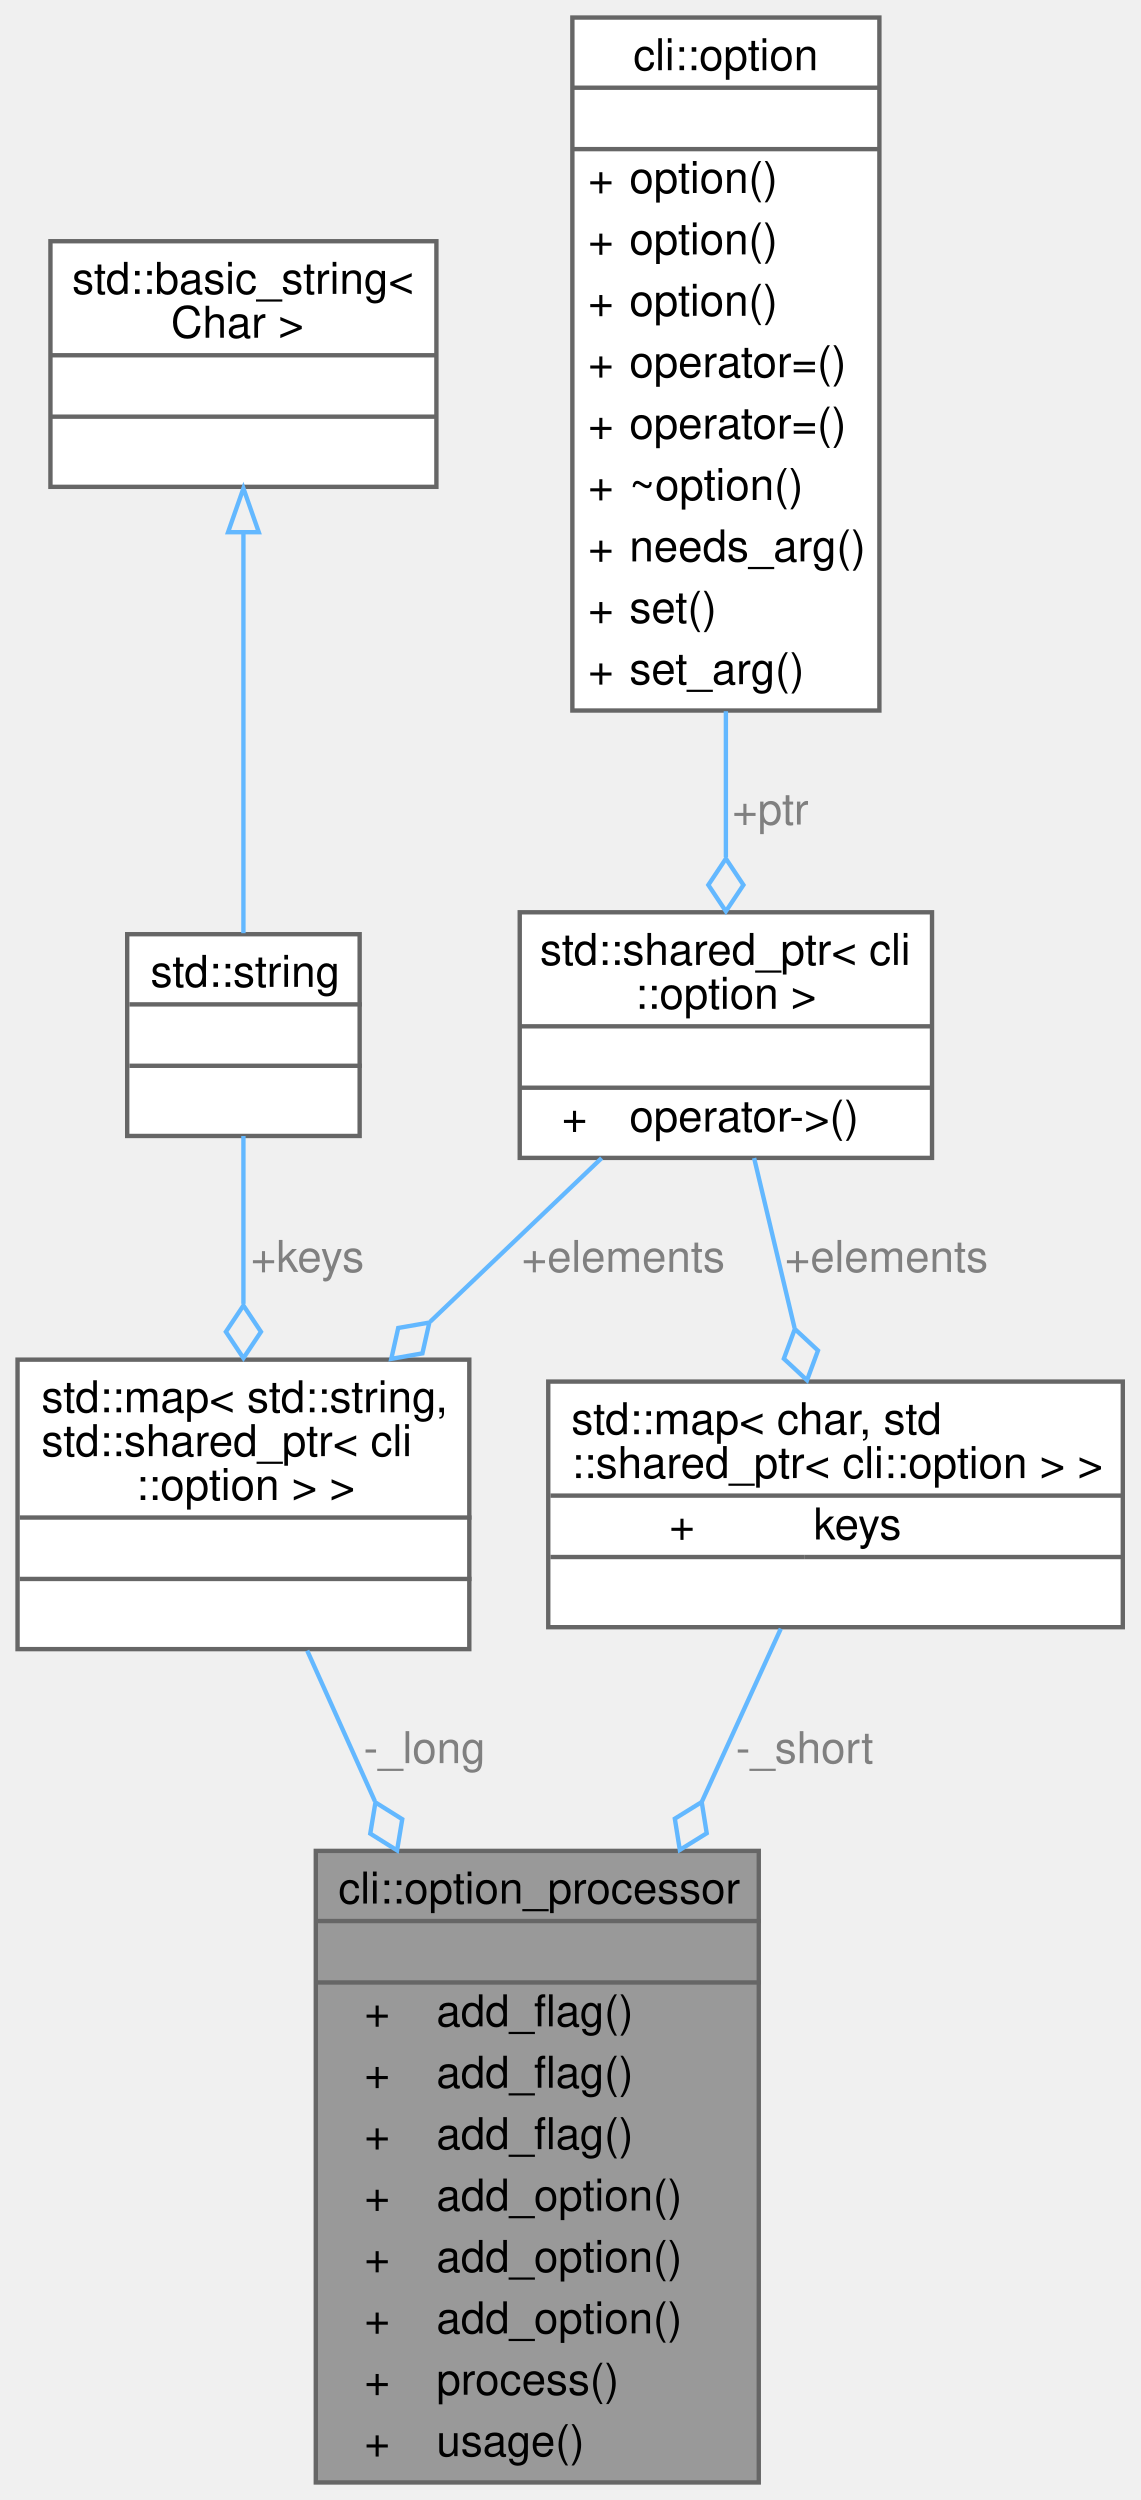
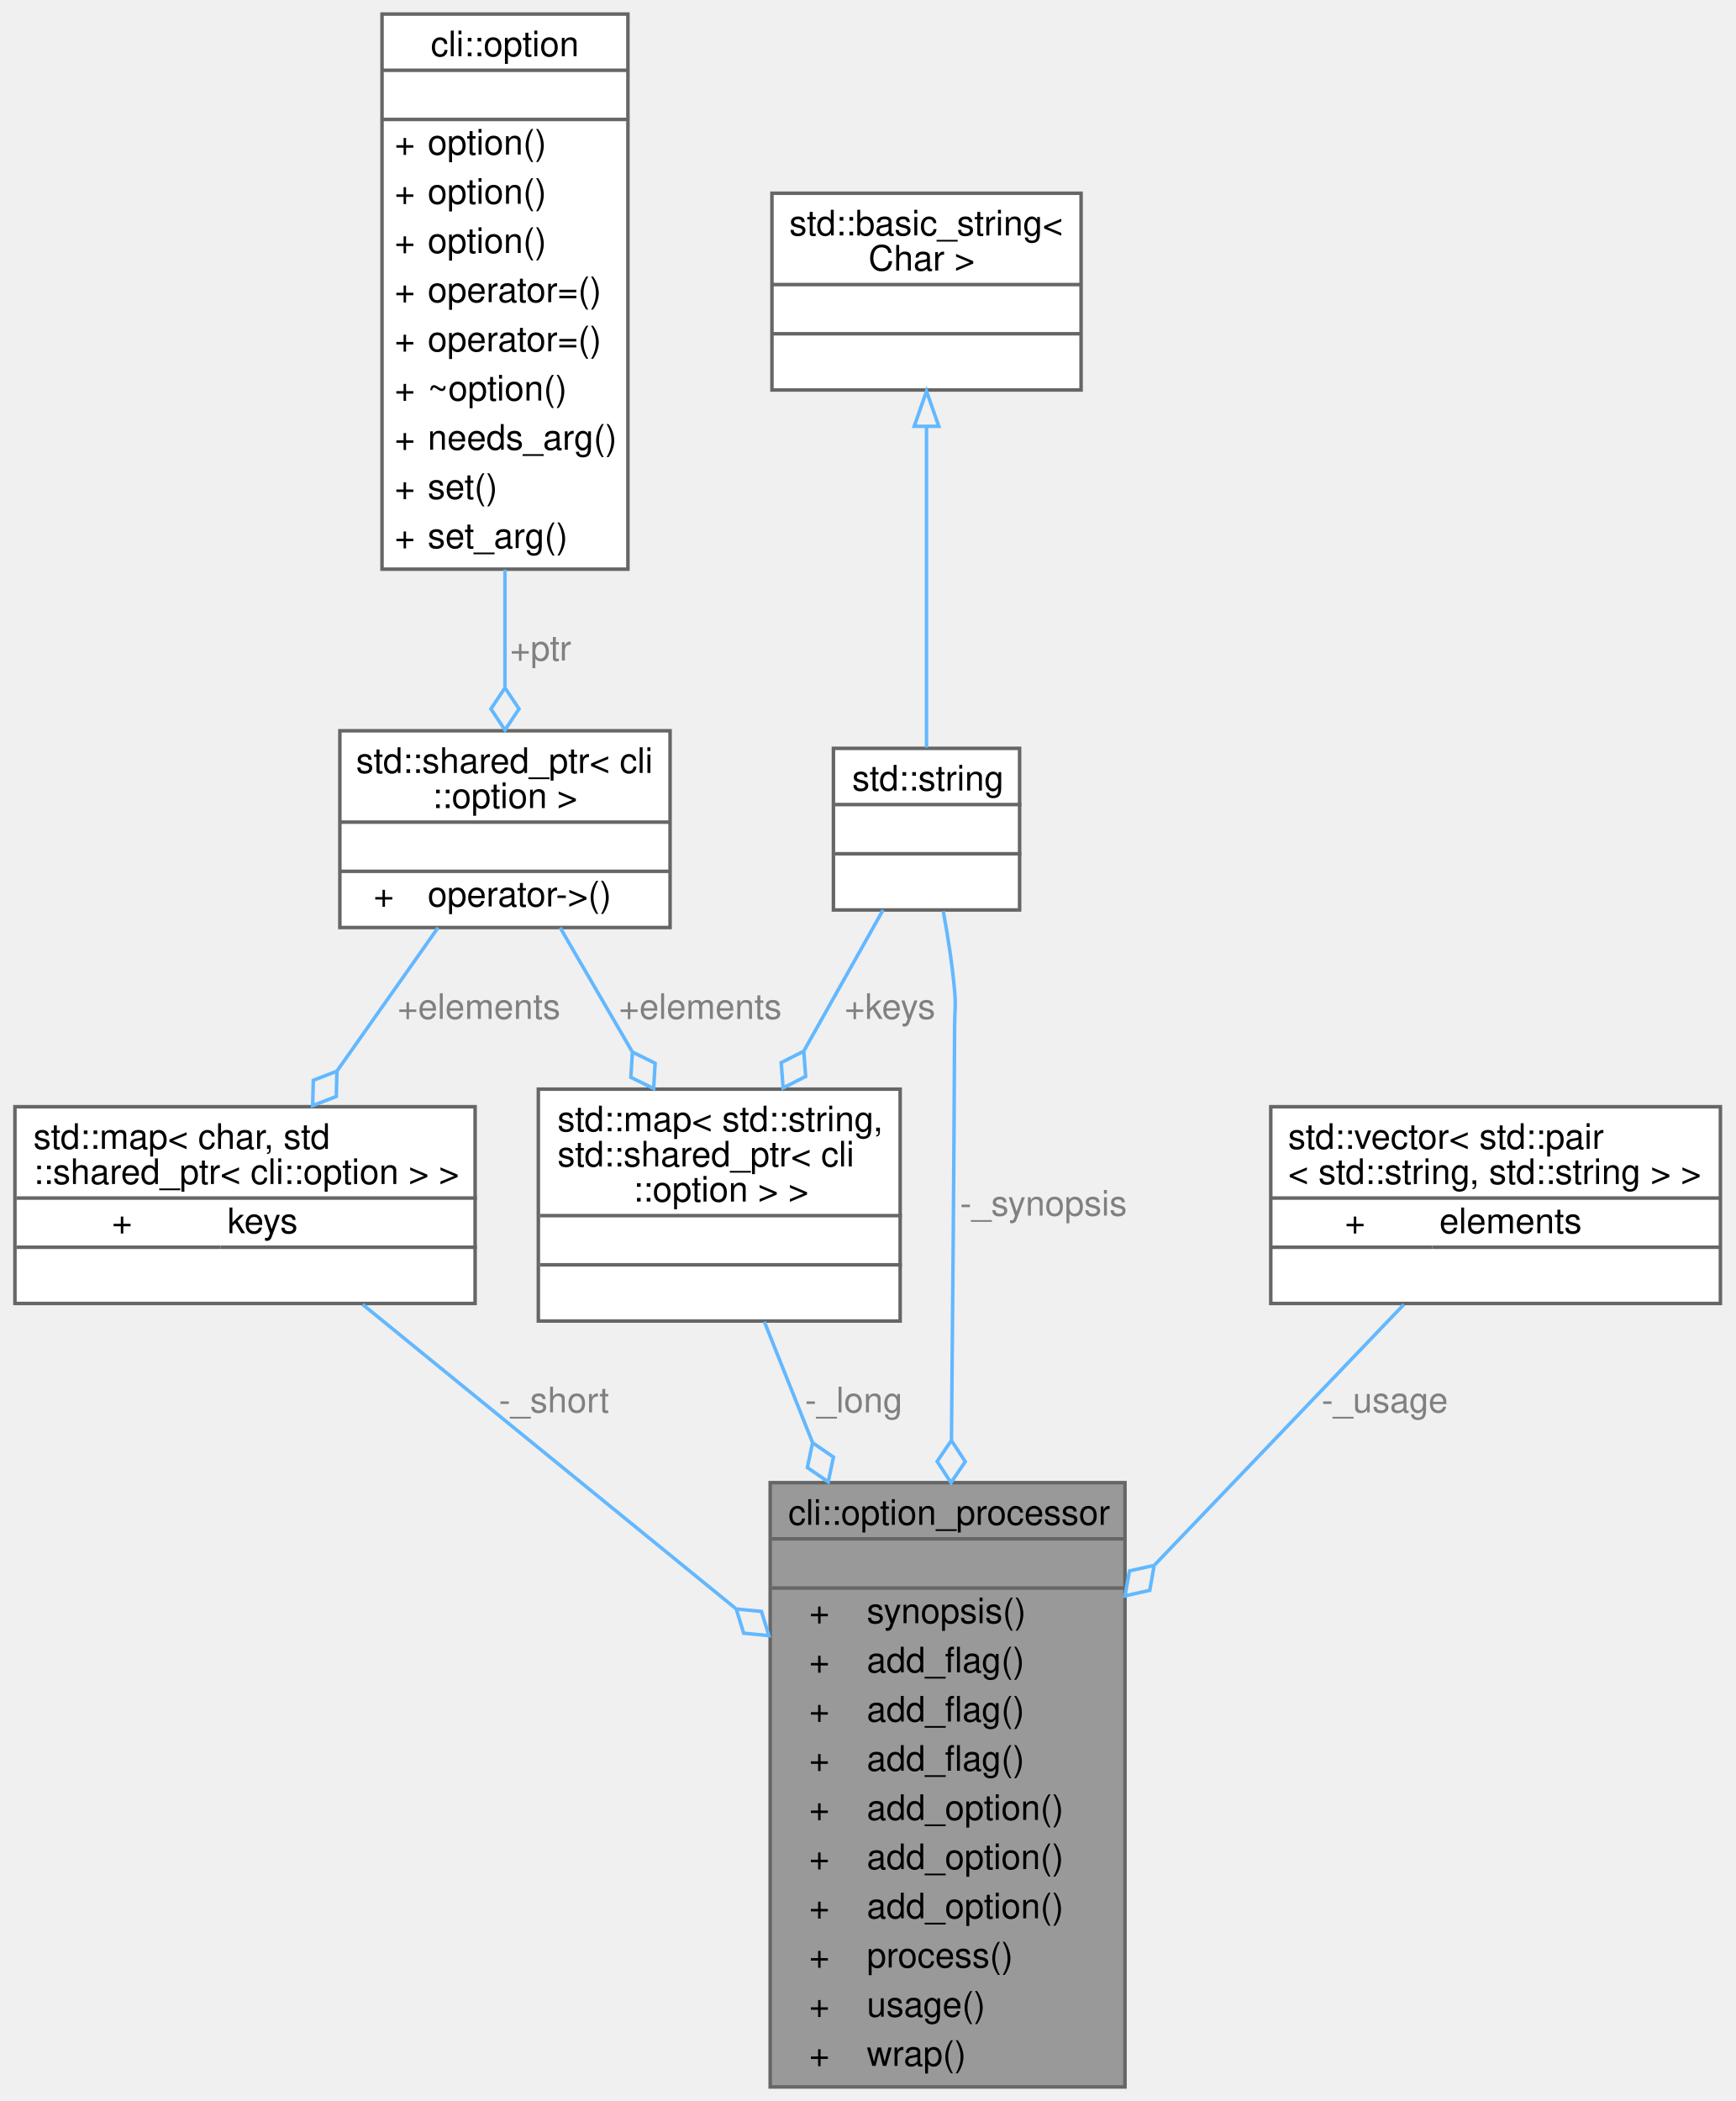
- <svg xmlns="http://www.w3.org/2000/svg" xmlns:xlink="http://www.w3.org/1999/xlink" width="260pt" height="570pt" viewBox="0.00 0.00 260.00 570.00">
-   <g id="graph0" class="graph" transform="scale(1 1) rotate(0) translate(4 566)">
+ <svg xmlns="http://www.w3.org/2000/svg" xmlns:xlink="http://www.w3.org/1999/xlink" width="494pt" height="598pt" viewBox="0.00 0.00 493.50 598.00">
+   <g id="graph0" class="graph" transform="scale(1 1) rotate(0) translate(4 594)">
    <g id="Node000001" class="node">
      <g id="a_Node000001">
        <a xlink:title=" ">
-           <polygon fill="#999999" stroke="transparent" points="169,-144 68,-144 68,0 169,0 169,-144" />
-           <text text-anchor="start" x="73.14" y="-132" font-family="Helvetica,sans-Serif" font-size="10.00">cli::option_processor</text>
-           <text text-anchor="start" x="117.61" y="-118" font-family="Helvetica,sans-Serif" font-size="10.00"> </text>
-           <text text-anchor="start" x="79.08" y="-104" font-family="Helvetica,sans-Serif" font-size="10.00">+</text>
-           <text text-anchor="start" x="95.5" y="-104" font-family="Helvetica,sans-Serif" font-size="10.00">add_flag()</text>
-           <text text-anchor="start" x="79.08" y="-90" font-family="Helvetica,sans-Serif" font-size="10.00">+</text>
-           <text text-anchor="start" x="95.5" y="-90" font-family="Helvetica,sans-Serif" font-size="10.00">add_flag()</text>
-           <text text-anchor="start" x="79.08" y="-76" font-family="Helvetica,sans-Serif" font-size="10.00">+</text>
-           <text text-anchor="start" x="95.5" y="-76" font-family="Helvetica,sans-Serif" font-size="10.00">add_flag()</text>
-           <text text-anchor="start" x="79.08" y="-62" font-family="Helvetica,sans-Serif" font-size="10.00">+</text>
-           <text text-anchor="start" x="95.5" y="-62" font-family="Helvetica,sans-Serif" font-size="10.00">add_option()</text>
-           <text text-anchor="start" x="79.08" y="-48" font-family="Helvetica,sans-Serif" font-size="10.00">+</text>
-           <text text-anchor="start" x="95.5" y="-48" font-family="Helvetica,sans-Serif" font-size="10.00">add_option()</text>
-           <text text-anchor="start" x="79.08" y="-34" font-family="Helvetica,sans-Serif" font-size="10.00">+</text>
-           <text text-anchor="start" x="95.5" y="-34" font-family="Helvetica,sans-Serif" font-size="10.00">add_option()</text>
-           <text text-anchor="start" x="79.08" y="-20" font-family="Helvetica,sans-Serif" font-size="10.00">+</text>
-           <text text-anchor="start" x="95.5" y="-20" font-family="Helvetica,sans-Serif" font-size="10.00">process()</text>
-           <text text-anchor="start" x="79.08" y="-6" font-family="Helvetica,sans-Serif" font-size="10.00">+</text>
-           <text text-anchor="start" x="95.5" y="-6" font-family="Helvetica,sans-Serif" font-size="10.00">usage()</text>
-           <polygon fill="#666666" stroke="#666666" points="68.5,-128 68.5,-128 169.5,-128 169.5,-128 68.5,-128" />
-           <polygon fill="#666666" stroke="#666666" points="68.5,-114 68.5,-114 169.5,-114 169.5,-114 68.5,-114" />
-           <polygon fill="none" stroke="#666666" points="68,0 68,-144 169,-144 169,0 68,0" />
+           <polygon fill="#999999" stroke="transparent" points="316,-172 215,-172 215,0 316,0 316,-172" />
+           <text text-anchor="start" x="220.14" y="-160" font-family="Helvetica,sans-Serif" font-size="10.00">cli::option_processor</text>
+           <text text-anchor="start" x="264.61" y="-146" font-family="Helvetica,sans-Serif" font-size="10.00"> </text>
+           <text text-anchor="start" x="226.08" y="-132" font-family="Helvetica,sans-Serif" font-size="10.00">+</text>
+           <text text-anchor="start" x="242.5" y="-132" font-family="Helvetica,sans-Serif" font-size="10.00">synopsis()</text>
+           <text text-anchor="start" x="226.08" y="-118" font-family="Helvetica,sans-Serif" font-size="10.00">+</text>
+           <text text-anchor="start" x="242.5" y="-118" font-family="Helvetica,sans-Serif" font-size="10.00">add_flag()</text>
+           <text text-anchor="start" x="226.08" y="-104" font-family="Helvetica,sans-Serif" font-size="10.00">+</text>
+           <text text-anchor="start" x="242.5" y="-104" font-family="Helvetica,sans-Serif" font-size="10.00">add_flag()</text>
+           <text text-anchor="start" x="226.08" y="-90" font-family="Helvetica,sans-Serif" font-size="10.00">+</text>
+           <text text-anchor="start" x="242.5" y="-90" font-family="Helvetica,sans-Serif" font-size="10.00">add_flag()</text>
+           <text text-anchor="start" x="226.08" y="-76" font-family="Helvetica,sans-Serif" font-size="10.00">+</text>
+           <text text-anchor="start" x="242.5" y="-76" font-family="Helvetica,sans-Serif" font-size="10.00">add_option()</text>
+           <text text-anchor="start" x="226.08" y="-62" font-family="Helvetica,sans-Serif" font-size="10.00">+</text>
+           <text text-anchor="start" x="242.5" y="-62" font-family="Helvetica,sans-Serif" font-size="10.00">add_option()</text>
+           <text text-anchor="start" x="226.08" y="-48" font-family="Helvetica,sans-Serif" font-size="10.00">+</text>
+           <text text-anchor="start" x="242.5" y="-48" font-family="Helvetica,sans-Serif" font-size="10.00">add_option()</text>
+           <text text-anchor="start" x="226.08" y="-34" font-family="Helvetica,sans-Serif" font-size="10.00">+</text>
+           <text text-anchor="start" x="242.5" y="-34" font-family="Helvetica,sans-Serif" font-size="10.00">process()</text>
+           <text text-anchor="start" x="226.08" y="-20" font-family="Helvetica,sans-Serif" font-size="10.00">+</text>
+           <text text-anchor="start" x="242.5" y="-20" font-family="Helvetica,sans-Serif" font-size="10.00">usage()</text>
+           <text text-anchor="start" x="226.08" y="-6" font-family="Helvetica,sans-Serif" font-size="10.00">+</text>
+           <text text-anchor="start" x="242.5" y="-6" font-family="Helvetica,sans-Serif" font-size="10.00">wrap()</text>
+           <polygon fill="#666666" stroke="#666666" points="215.5,-156 215.5,-156 316.5,-156 316.5,-156 215.5,-156" />
+           <polygon fill="#666666" stroke="#666666" points="215.5,-142 215.5,-142 316.5,-142 316.5,-142 215.5,-142" />
+           <polygon fill="none" stroke="#666666" points="215,0 215,-172 316,-172 316,0 215,0" />
        </a>
      </g>
    </g>
    <g id="Node000002" class="node">
      <g id="a_Node000002">
        <a xlink:title=" ">
-           <polygon fill="white" stroke="transparent" points="252,-251 121,-251 121,-195 252,-195 252,-251" />
-           <text text-anchor="start" x="126.27" y="-239" font-family="Helvetica,sans-Serif" font-size="10.00">std::map&lt; char, std</text>
-           <text text-anchor="start" x="126.27" y="-229" font-family="Helvetica,sans-Serif" font-size="10.00">::shared_ptr&lt; cli::option &gt; &gt;</text>
-           <text text-anchor="start" x="148.58" y="-215" font-family="Helvetica,sans-Serif" font-size="10.00">+</text>
-           <text text-anchor="start" x="181.5" y="-215" font-family="Helvetica,sans-Serif" font-size="10.00">keys</text>
-           <text text-anchor="start" x="185.61" y="-201" font-family="Helvetica,sans-Serif" font-size="10.00"> </text>
-           <polygon fill="#666666" stroke="#666666" points="121.5,-225 121.5,-225 252.5,-225 252.5,-225 121.5,-225" />
-           <polygon fill="#666666" stroke="#666666" points="121.5,-211 121.5,-211 179.5,-211 179.5,-211 121.5,-211" />
-           <polygon fill="#666666" stroke="#666666" points="179.5,-211 179.5,-211 252.5,-211 252.5,-211 179.5,-211" />
-           <polygon fill="none" stroke="#666666" points="121,-195 121,-251 252,-251 252,-195 121,-195" />
+           <polygon fill="white" stroke="transparent" points="286,-381 233,-381 233,-335 286,-335 286,-381" />
+           <text text-anchor="start" x="238.33" y="-369" font-family="Helvetica,sans-Serif" font-size="10.00">std::string</text>
+           <text text-anchor="start" x="258.61" y="-355" font-family="Helvetica,sans-Serif" font-size="10.00"> </text>
+           <text text-anchor="start" x="258.61" y="-341" font-family="Helvetica,sans-Serif" font-size="10.00"> </text>
+           <polygon fill="#666666" stroke="#666666" points="233.5,-365 233.5,-365 286.5,-365 286.5,-365 233.5,-365" />
+           <polygon fill="#666666" stroke="#666666" points="233.5,-351 233.5,-351 286.5,-351 286.5,-351 233.5,-351" />
+           <polygon fill="none" stroke="#666666" points="233,-335 233,-381 286,-381 286,-335 233,-335" />
        </a>
      </g>
    </g>
    <g id="edge1_Node000001_Node000002" class="edge">
      <g id="a_edge1_Node000001_Node000002">
        <a xlink:title=" ">
-           <path fill="none" stroke="#63b8ff" d="M174.03,-194.67C168.83,-183.29 162.5,-169.41 156,-155.16" />
-           <polygon fill="none" stroke="#63b8ff" points="155.99,-155.14 149.86,-151.34 151,-144.22 157.13,-148.02 155.99,-155.14" />
-         </a>
-       </g>
-       <text text-anchor="middle" x="179.45" y="-164" font-family="Helvetica,sans-Serif" font-size="10.00" fill="grey"> -_short</text>
+           <path fill="none" stroke="#63b8ff" d="M264.27,-334.67C265.59,-327.47 266.84,-319.43 267.5,-312 267.89,-307.57 267.52,-306.44 267.5,-302 267.32,-263.52 266.96,-221.16 266.6,-184.29" />
+           <polygon fill="none" stroke="#63b8ff" points="266.59,-184.01 262.53,-178.05 266.47,-172.01 270.53,-177.97 266.59,-184.01" />
+         </a>
+       </g>
+       <text text-anchor="middle" x="292.79" y="-248" font-family="Helvetica,sans-Serif" font-size="10.00" fill="grey"> -_synopsis</text>
+     </g>
+     <g id="Node000008" class="node">
+       <g id="a_Node000008">
+         <a xlink:title=" ">
+           <polygon fill="white" stroke="transparent" points="252,-284 149,-284 149,-218 252,-218 252,-284" />
+           <text text-anchor="start" x="154.45" y="-272" font-family="Helvetica,sans-Serif" font-size="10.00">std::map&lt; std::string,</text>
+           <text text-anchor="start" x="154.45" y="-262" font-family="Helvetica,sans-Serif" font-size="10.00"> std::shared_ptr&lt; cli</text>
+           <text text-anchor="start" x="175.98" y="-252" font-family="Helvetica,sans-Serif" font-size="10.00">::option &gt; &gt;</text>
+           <text text-anchor="start" x="199.61" y="-238" font-family="Helvetica,sans-Serif" font-size="10.00"> </text>
+           <text text-anchor="start" x="199.61" y="-224" font-family="Helvetica,sans-Serif" font-size="10.00"> </text>
+           <polygon fill="#666666" stroke="#666666" points="149.5,-248 149.5,-248 252.5,-248 252.5,-248 149.5,-248" />
+           <polygon fill="#666666" stroke="#666666" points="149.5,-234 149.5,-234 252.5,-234 252.5,-234 149.5,-234" />
+           <polygon fill="none" stroke="#666666" points="149,-218 149,-284 252,-284 252,-218 149,-218" />
+         </a>
+       </g>
+     </g>
+     <g id="edge8_Node000008_Node000002" class="edge">
+       <g id="a_edge8_Node000008_Node000002">
+         <a xlink:title=" ">
+           <path fill="none" stroke="#63b8ff" d="M247.13,-334.99C240.63,-323.41 232.42,-308.81 224.71,-295.09" />
+           <polygon fill="none" stroke="#63b8ff" points="224.56,-294.81 218.13,-291.54 218.68,-284.35 225.1,-287.62 224.56,-294.81" />
+         </a>
+       </g>
+       <text text-anchor="middle" x="249.09" y="-304" font-family="Helvetica,sans-Serif" font-size="10.00" fill="grey"> +keys</text>
    </g>
    <g id="Node000003" class="node">
      <g id="a_Node000003">
        <a xlink:title=" ">
-           <polygon fill="white" stroke="transparent" points="208.5,-358 114.5,-358 114.5,-302 208.5,-302 208.5,-358" />
-           <text text-anchor="start" x="119.12" y="-346" font-family="Helvetica,sans-Serif" font-size="10.00">std::shared_ptr&lt; cli</text>
-           <text text-anchor="start" x="140.79" y="-336" font-family="Helvetica,sans-Serif" font-size="10.00">::option &gt;</text>
-           <text text-anchor="start" x="160.11" y="-322" font-family="Helvetica,sans-Serif" font-size="10.00"> </text>
-           <text text-anchor="start" x="124.08" y="-308" font-family="Helvetica,sans-Serif" font-size="10.00">+</text>
-           <text text-anchor="start" x="139.5" y="-308" font-family="Helvetica,sans-Serif" font-size="10.00">operator-&gt;()</text>
-           <polygon fill="#666666" stroke="#666666" points="114.5,-332 114.5,-332 208.5,-332 208.5,-332 114.5,-332" />
-           <polygon fill="#666666" stroke="#666666" points="114.5,-318 114.5,-318 208.5,-318 208.5,-318 114.5,-318" />
-           <polygon fill="none" stroke="#666666" points="114.5,-302 114.5,-358 208.5,-358 208.5,-302 114.5,-302" />
+           <polygon fill="white" stroke="transparent" points="303.5,-539 215.5,-539 215.5,-483 303.5,-483 303.5,-539" />
+           <text text-anchor="start" x="220.45" y="-527" font-family="Helvetica,sans-Serif" font-size="10.00">std::basic_string&lt;</text>
+           <text text-anchor="start" x="242.96" y="-517" font-family="Helvetica,sans-Serif" font-size="10.00"> Char &gt;</text>
+           <text text-anchor="start" x="258.11" y="-503" font-family="Helvetica,sans-Serif" font-size="10.00"> </text>
+           <text text-anchor="start" x="258.11" y="-489" font-family="Helvetica,sans-Serif" font-size="10.00"> </text>
+           <polygon fill="#666666" stroke="#666666" points="215.5,-513 215.5,-513 303.5,-513 303.5,-513 215.5,-513" />
+           <polygon fill="#666666" stroke="#666666" points="215.5,-499 215.5,-499 303.5,-499 303.5,-499 215.5,-499" />
+           <polygon fill="none" stroke="#666666" points="215.5,-483 215.5,-539 303.5,-539 303.5,-483 215.5,-483" />
        </a>
      </g>
    </g>
    <g id="edge2_Node000002_Node000003" class="edge">
      <g id="a_edge2_Node000002_Node000003">
        <a xlink:title=" ">
-           <path fill="none" stroke="#63b8ff" d="M167.94,-301.96C170.74,-290.17 174.09,-276.12 177.16,-263.22" />
-           <polygon fill="none" stroke="#63b8ff" points="177.22,-262.99 174.72,-256.22 180,-251.31 182.5,-258.08 177.22,-262.99" />
-         </a>
-       </g>
-       <text text-anchor="middle" x="198.1" y="-276" font-family="Helvetica,sans-Serif" font-size="10.00" fill="grey"> +elements</text>
+           <path fill="none" stroke="#63b8ff" d="M259.5,-472.58C259.5,-443.88 259.5,-405.23 259.5,-381.23" />
+           <polygon fill="none" stroke="#63b8ff" points="256,-472.66 259.5,-482.66 263,-472.66 256,-472.66" />
+         </a>
+       </g>
+     </g>
+     <g id="Node000004" class="node">
+       <g id="a_Node000004">
+         <a xlink:title=" ">
+           <polygon fill="white" stroke="transparent" points="485.5,-279 357.5,-279 357.5,-223 485.5,-223 485.5,-279" />
+           <text text-anchor="start" x="362.44" y="-267" font-family="Helvetica,sans-Serif" font-size="10.00">std::vector&lt; std::pair</text>
+           <text text-anchor="start" x="362.44" y="-257" font-family="Helvetica,sans-Serif" font-size="10.00">&lt; std::string, std::string &gt; &gt;</text>
+           <text text-anchor="start" x="378.58" y="-243" font-family="Helvetica,sans-Serif" font-size="10.00">+</text>
+           <text text-anchor="start" x="405.5" y="-243" font-family="Helvetica,sans-Serif" font-size="10.00">elements</text>
+           <text text-anchor="start" x="420.11" y="-229" font-family="Helvetica,sans-Serif" font-size="10.00"> </text>
+           <polygon fill="#666666" stroke="#666666" points="357.5,-253 357.5,-253 485.5,-253 485.5,-253 357.5,-253" />
+           <polygon fill="#666666" stroke="#666666" points="357.5,-239 357.5,-239 403.5,-239 403.5,-239 357.5,-239" />
+           <polygon fill="#666666" stroke="#666666" points="403.5,-239 403.5,-239 485.5,-239 485.5,-239 403.5,-239" />
+           <polygon fill="none" stroke="#666666" points="357.5,-223 357.5,-279 485.5,-279 485.5,-223 357.5,-223" />
+         </a>
+       </g>
+     </g>
+     <g id="edge3_Node000001_Node000004" class="edge">
+       <g id="a_edge3_Node000001_Node000004">
+         <a xlink:title=" ">
+           <path fill="none" stroke="#63b8ff" d="M395.39,-222.72C376.07,-202.53 348.98,-174.22 324.53,-148.68" />
+           <polygon fill="none" stroke="#63b8ff" points="324.31,-148.45 317.27,-146.88 316.01,-139.78 323.05,-141.35 324.31,-148.45" />
+         </a>
+       </g>
+       <text text-anchor="middle" x="389.96" y="-192" font-family="Helvetica,sans-Serif" font-size="10.00" fill="grey"> -_usage</text>
    </g>
    <g id="Node000005" class="node">
      <g id="a_Node000005">
        <a xlink:title=" ">
-           <polygon fill="white" stroke="transparent" points="103,-256 0,-256 0,-190 103,-190 103,-256" />
-           <text text-anchor="start" x="5.45" y="-244" font-family="Helvetica,sans-Serif" font-size="10.00">std::map&lt; std::string,</text>
-           <text text-anchor="start" x="5.45" y="-234" font-family="Helvetica,sans-Serif" font-size="10.00"> std::shared_ptr&lt; cli</text>
-           <text text-anchor="start" x="26.98" y="-224" font-family="Helvetica,sans-Serif" font-size="10.00">::option &gt; &gt;</text>
-           <text text-anchor="start" x="50.61" y="-210" font-family="Helvetica,sans-Serif" font-size="10.00"> </text>
-           <text text-anchor="start" x="50.61" y="-196" font-family="Helvetica,sans-Serif" font-size="10.00"> </text>
-           <polygon fill="#666666" stroke="#666666" points="0.5,-220 0.5,-220 103.5,-220 103.5,-220 0.5,-220" />
-           <polygon fill="#666666" stroke="#666666" points="0.5,-206 0.5,-206 103.5,-206 103.5,-206 0.5,-206" />
-           <polygon fill="none" stroke="#666666" points="0,-190 0,-256 103,-256 103,-190 0,-190" />
-         </a>
-       </g>
-     </g>
-     <g id="edge7_Node000005_Node000003" class="edge">
-       <g id="a_edge7_Node000005_Node000003">
-         <a xlink:title=" ">
-           <path fill="none" stroke="#63b8ff" d="M133.17,-301.96C121.28,-290.6 107.18,-277.15 94.08,-264.65" />
-           <polygon fill="none" stroke="#63b8ff" points="93.89,-264.46 86.79,-263.22 85.21,-256.18 92.31,-257.43 93.89,-264.46" />
-         </a>
-       </g>
-       <text text-anchor="middle" x="138.1" y="-276" font-family="Helvetica,sans-Serif" font-size="10.00" fill="grey"> +elements</text>
-     </g>
-     <g id="Node000004" class="node">
-       <g id="a_Node000004">
-         <a xlink:href="classcli_1_1option.html" target="_top" xlink:title=" ">
-           <polygon fill="white" stroke="transparent" points="196.5,-562 126.5,-562 126.5,-404 196.5,-404 196.5,-562" />
-           <text text-anchor="start" x="140.38" y="-550" font-family="Helvetica,sans-Serif" font-size="10.00">cli::option</text>
-           <text text-anchor="start" x="160.11" y="-536" font-family="Helvetica,sans-Serif" font-size="10.00"> </text>
-           <text text-anchor="start" x="130.08" y="-522" font-family="Helvetica,sans-Serif" font-size="10.00">+</text>
-           <text text-anchor="start" x="139.5" y="-522" font-family="Helvetica,sans-Serif" font-size="10.00">option()</text>
-           <text text-anchor="start" x="130.08" y="-508" font-family="Helvetica,sans-Serif" font-size="10.00">+</text>
-           <text text-anchor="start" x="139.5" y="-508" font-family="Helvetica,sans-Serif" font-size="10.00">option()</text>
-           <text text-anchor="start" x="130.08" y="-494" font-family="Helvetica,sans-Serif" font-size="10.00">+</text>
-           <text text-anchor="start" x="139.5" y="-494" font-family="Helvetica,sans-Serif" font-size="10.00">option()</text>
-           <text text-anchor="start" x="130.08" y="-480" font-family="Helvetica,sans-Serif" font-size="10.00">+</text>
-           <text text-anchor="start" x="139.5" y="-480" font-family="Helvetica,sans-Serif" font-size="10.00">operator=()</text>
-           <text text-anchor="start" x="130.08" y="-466" font-family="Helvetica,sans-Serif" font-size="10.00">+</text>
-           <text text-anchor="start" x="139.5" y="-466" font-family="Helvetica,sans-Serif" font-size="10.00">operator=()</text>
-           <text text-anchor="start" x="130.08" y="-452" font-family="Helvetica,sans-Serif" font-size="10.00">+</text>
-           <text text-anchor="start" x="139.5" y="-452" font-family="Helvetica,sans-Serif" font-size="10.00">~option()</text>
-           <text text-anchor="start" x="130.08" y="-438" font-family="Helvetica,sans-Serif" font-size="10.00">+</text>
-           <text text-anchor="start" x="139.5" y="-438" font-family="Helvetica,sans-Serif" font-size="10.00">needs_arg()</text>
-           <text text-anchor="start" x="130.08" y="-424" font-family="Helvetica,sans-Serif" font-size="10.00">+</text>
-           <text text-anchor="start" x="139.5" y="-424" font-family="Helvetica,sans-Serif" font-size="10.00">set()</text>
-           <text text-anchor="start" x="130.08" y="-410" font-family="Helvetica,sans-Serif" font-size="10.00">+</text>
-           <text text-anchor="start" x="139.5" y="-410" font-family="Helvetica,sans-Serif" font-size="10.00">set_arg()</text>
-           <polygon fill="#666666" stroke="#666666" points="126.5,-546 126.5,-546 196.5,-546 196.5,-546 126.5,-546" />
-           <polygon fill="#666666" stroke="#666666" points="126.5,-532 126.5,-532 196.5,-532 196.5,-532 126.5,-532" />
-           <polygon fill="none" stroke="#666666" points="126.5,-404 126.5,-562 196.5,-562 196.5,-404 126.5,-404" />
-         </a>
-       </g>
-     </g>
-     <g id="edge3_Node000003_Node000004" class="edge">
-       <g id="a_edge3_Node000003_Node000004">
-         <a xlink:title=" ">
-           <path fill="none" stroke="#63b8ff" d="M161.5,-403.85C161.5,-392.31 161.5,-380.86 161.5,-370.56" />
-           <polygon fill="none" stroke="#63b8ff" points="161.5,-370.23 157.5,-364.23 161.5,-358.23 165.5,-364.23 161.5,-370.23" />
-         </a>
-       </g>
-       <text text-anchor="middle" x="171.64" y="-378" font-family="Helvetica,sans-Serif" font-size="10.00" fill="grey"> +ptr</text>
+           <polygon fill="white" stroke="transparent" points="131,-279 0,-279 0,-223 131,-223 131,-279" />
+           <text text-anchor="start" x="5.27" y="-267" font-family="Helvetica,sans-Serif" font-size="10.00">std::map&lt; char, std</text>
+           <text text-anchor="start" x="5.27" y="-257" font-family="Helvetica,sans-Serif" font-size="10.00">::shared_ptr&lt; cli::option &gt; &gt;</text>
+           <text text-anchor="start" x="27.58" y="-243" font-family="Helvetica,sans-Serif" font-size="10.00">+</text>
+           <text text-anchor="start" x="60.5" y="-243" font-family="Helvetica,sans-Serif" font-size="10.00">keys</text>
+           <text text-anchor="start" x="64.61" y="-229" font-family="Helvetica,sans-Serif" font-size="10.00"> </text>
+           <polygon fill="#666666" stroke="#666666" points="0.5,-253 0.5,-253 131.5,-253 131.5,-253 0.5,-253" />
+           <polygon fill="#666666" stroke="#666666" points="0.5,-239 0.5,-239 58.5,-239 58.5,-239 0.5,-239" />
+           <polygon fill="#666666" stroke="#666666" points="58.5,-239 58.5,-239 131.5,-239 131.5,-239 58.5,-239" />
+           <polygon fill="none" stroke="#666666" points="0,-223 0,-279 131,-279 131,-223 0,-223" />
+         </a>
+       </g>
    </g>
    <g id="edge4_Node000001_Node000005" class="edge">
      <g id="a_edge4_Node000001_Node000005">
        <a xlink:title=" ">
-           <path fill="none" stroke="#63b8ff" d="M66.04,-189.67C70.66,-179.38 76.01,-167.49 81.48,-155.32" />
-           <polygon fill="none" stroke="#63b8ff" points="81.6,-155.05 80.42,-147.94 86.53,-144.11 87.71,-151.22 81.6,-155.05" />
-         </a>
-       </g>
-       <text text-anchor="middle" x="92.79" y="-164" font-family="Helvetica,sans-Serif" font-size="10.00" fill="grey"> -_long</text>
+           <path fill="none" stroke="#63b8ff" d="M98.98,-222.72C127.84,-199.19 170.25,-164.63 205.04,-136.28" />
+           <polygon fill="none" stroke="#63b8ff" points="205.33,-136.04 207.45,-129.15 214.63,-128.46 212.51,-135.35 205.33,-136.04" />
+         </a>
+       </g>
+       <text text-anchor="middle" x="153.45" y="-192" font-family="Helvetica,sans-Serif" font-size="10.00" fill="grey"> -_short</text>
    </g>
    <g id="Node000006" class="node">
      <g id="a_Node000006">
        <a xlink:title=" ">
-           <polygon fill="white" stroke="transparent" points="78,-353 25,-353 25,-307 78,-307 78,-353" />
-           <text text-anchor="start" x="30.33" y="-341" font-family="Helvetica,sans-Serif" font-size="10.00">std::string</text>
-           <text text-anchor="start" x="50.61" y="-327" font-family="Helvetica,sans-Serif" font-size="10.00"> </text>
-           <text text-anchor="start" x="50.61" y="-313" font-family="Helvetica,sans-Serif" font-size="10.00"> </text>
-           <polygon fill="#666666" stroke="#666666" points="25.5,-337 25.5,-337 78.5,-337 78.5,-337 25.5,-337" />
-           <polygon fill="#666666" stroke="#666666" points="25.5,-323 25.5,-323 78.5,-323 78.5,-323 25.5,-323" />
-           <polygon fill="none" stroke="#666666" points="25,-307 25,-353 78,-353 78,-307 25,-307" />
+           <polygon fill="white" stroke="transparent" points="186.5,-386 92.5,-386 92.5,-330 186.5,-330 186.5,-386" />
+           <text text-anchor="start" x="97.12" y="-374" font-family="Helvetica,sans-Serif" font-size="10.00">std::shared_ptr&lt; cli</text>
+           <text text-anchor="start" x="118.79" y="-364" font-family="Helvetica,sans-Serif" font-size="10.00">::option &gt;</text>
+           <text text-anchor="start" x="138.11" y="-350" font-family="Helvetica,sans-Serif" font-size="10.00"> </text>
+           <text text-anchor="start" x="102.08" y="-336" font-family="Helvetica,sans-Serif" font-size="10.00">+</text>
+           <text text-anchor="start" x="117.5" y="-336" font-family="Helvetica,sans-Serif" font-size="10.00">operator-&gt;()</text>
+           <polygon fill="#666666" stroke="#666666" points="92.5,-360 92.5,-360 186.5,-360 186.5,-360 92.5,-360" />
+           <polygon fill="#666666" stroke="#666666" points="92.5,-346 92.5,-346 186.5,-346 186.5,-346 92.5,-346" />
+           <polygon fill="none" stroke="#666666" points="92.5,-330 92.5,-386 186.5,-386 186.5,-330 92.5,-330" />
        </a>
      </g>
    </g>
    <g id="edge5_Node000005_Node000006" class="edge">
      <g id="a_edge5_Node000005_Node000006">
        <a xlink:title=" ">
-           <path fill="none" stroke="#63b8ff" d="M51.5,-306.99C51.5,-295.87 51.5,-281.96 51.5,-268.72" />
-           <polygon fill="none" stroke="#63b8ff" points="51.5,-268.35 47.5,-262.35 51.5,-256.35 55.5,-262.35 51.5,-268.35" />
-         </a>
-       </g>
-       <text text-anchor="middle" x="66.09" y="-276" font-family="Helvetica,sans-Serif" font-size="10.00" fill="grey"> +keys</text>
+           <path fill="none" stroke="#63b8ff" d="M120.44,-329.96C111.71,-317.56 101.21,-302.67 91.74,-289.24" />
+           <polygon fill="none" stroke="#63b8ff" points="91.66,-289.12 84.94,-286.52 84.75,-279.31 91.48,-281.91 91.66,-289.12" />
+         </a>
+       </g>
+       <text text-anchor="middle" x="132.1" y="-304" font-family="Helvetica,sans-Serif" font-size="10.00" fill="grey"> +elements</text>
+     </g>
+     <g id="edge9_Node000008_Node000006" class="edge">
+       <g id="a_edge9_Node000008_Node000006">
+         <a xlink:title=" ">
+           <path fill="none" stroke="#63b8ff" d="M155.21,-329.96C161.43,-319.26 168.72,-306.7 175.62,-294.82" />
+           <polygon fill="none" stroke="#63b8ff" points="175.78,-294.56 175.33,-287.36 181.81,-284.18 182.25,-291.38 175.78,-294.56" />
+         </a>
+       </g>
+       <text text-anchor="middle" x="195.1" y="-304" font-family="Helvetica,sans-Serif" font-size="10.00" fill="grey"> +elements</text>
    </g>
    <g id="Node000007" class="node">
      <g id="a_Node000007">
-         <a xlink:title=" ">
-           <polygon fill="white" stroke="transparent" points="95.5,-511 7.5,-511 7.5,-455 95.5,-455 95.5,-511" />
-           <text text-anchor="start" x="12.45" y="-499" font-family="Helvetica,sans-Serif" font-size="10.00">std::basic_string&lt;</text>
-           <text text-anchor="start" x="34.96" y="-489" font-family="Helvetica,sans-Serif" font-size="10.00"> Char &gt;</text>
-           <text text-anchor="start" x="50.11" y="-475" font-family="Helvetica,sans-Serif" font-size="10.00"> </text>
-           <text text-anchor="start" x="50.11" y="-461" font-family="Helvetica,sans-Serif" font-size="10.00"> </text>
-           <polygon fill="#666666" stroke="#666666" points="7.5,-485 7.5,-485 95.5,-485 95.5,-485 7.5,-485" />
-           <polygon fill="#666666" stroke="#666666" points="7.5,-471 7.5,-471 95.5,-471 95.5,-471 7.5,-471" />
-           <polygon fill="none" stroke="#666666" points="7.5,-455 7.5,-511 95.5,-511 95.5,-455 7.5,-455" />
+         <a xlink:href="classcli_1_1option.html" target="_top" xlink:title=" ">
+           <polygon fill="white" stroke="transparent" points="174.5,-590 104.5,-590 104.5,-432 174.5,-432 174.5,-590" />
+           <text text-anchor="start" x="118.38" y="-578" font-family="Helvetica,sans-Serif" font-size="10.00">cli::option</text>
+           <text text-anchor="start" x="138.11" y="-564" font-family="Helvetica,sans-Serif" font-size="10.00"> </text>
+           <text text-anchor="start" x="108.08" y="-550" font-family="Helvetica,sans-Serif" font-size="10.00">+</text>
+           <text text-anchor="start" x="117.5" y="-550" font-family="Helvetica,sans-Serif" font-size="10.00">option()</text>
+           <text text-anchor="start" x="108.08" y="-536" font-family="Helvetica,sans-Serif" font-size="10.00">+</text>
+           <text text-anchor="start" x="117.5" y="-536" font-family="Helvetica,sans-Serif" font-size="10.00">option()</text>
+           <text text-anchor="start" x="108.08" y="-522" font-family="Helvetica,sans-Serif" font-size="10.00">+</text>
+           <text text-anchor="start" x="117.5" y="-522" font-family="Helvetica,sans-Serif" font-size="10.00">option()</text>
+           <text text-anchor="start" x="108.08" y="-508" font-family="Helvetica,sans-Serif" font-size="10.00">+</text>
+           <text text-anchor="start" x="117.5" y="-508" font-family="Helvetica,sans-Serif" font-size="10.00">operator=()</text>
+           <text text-anchor="start" x="108.08" y="-494" font-family="Helvetica,sans-Serif" font-size="10.00">+</text>
+           <text text-anchor="start" x="117.5" y="-494" font-family="Helvetica,sans-Serif" font-size="10.00">operator=()</text>
+           <text text-anchor="start" x="108.08" y="-480" font-family="Helvetica,sans-Serif" font-size="10.00">+</text>
+           <text text-anchor="start" x="117.5" y="-480" font-family="Helvetica,sans-Serif" font-size="10.00">~option()</text>
+           <text text-anchor="start" x="108.08" y="-466" font-family="Helvetica,sans-Serif" font-size="10.00">+</text>
+           <text text-anchor="start" x="117.5" y="-466" font-family="Helvetica,sans-Serif" font-size="10.00">needs_arg()</text>
+           <text text-anchor="start" x="108.08" y="-452" font-family="Helvetica,sans-Serif" font-size="10.00">+</text>
+           <text text-anchor="start" x="117.5" y="-452" font-family="Helvetica,sans-Serif" font-size="10.00">set()</text>
+           <text text-anchor="start" x="108.08" y="-438" font-family="Helvetica,sans-Serif" font-size="10.00">+</text>
+           <text text-anchor="start" x="117.5" y="-438" font-family="Helvetica,sans-Serif" font-size="10.00">set_arg()</text>
+           <polygon fill="#666666" stroke="#666666" points="104.5,-574 104.5,-574 174.5,-574 174.5,-574 104.5,-574" />
+           <polygon fill="#666666" stroke="#666666" points="104.5,-560 104.5,-560 174.5,-560 174.5,-560 104.5,-560" />
+           <polygon fill="none" stroke="#666666" points="104.5,-432 104.5,-590 174.5,-590 174.5,-432 104.5,-432" />
        </a>
      </g>
    </g>
    <g id="edge6_Node000006_Node000007" class="edge">
      <g id="a_edge6_Node000006_Node000007">
        <a xlink:title=" ">
-           <path fill="none" stroke="#63b8ff" d="M51.5,-444.58C51.5,-415.88 51.5,-377.23 51.5,-353.23" />
-           <polygon fill="none" stroke="#63b8ff" points="48,-444.66 51.5,-454.66 55,-444.66 48,-444.66" />
-         </a>
-       </g>
+           <path fill="none" stroke="#63b8ff" d="M139.5,-431.85C139.5,-420.31 139.5,-408.86 139.5,-398.56" />
+           <polygon fill="none" stroke="#63b8ff" points="139.5,-398.23 135.5,-392.23 139.5,-386.23 143.5,-392.23 139.5,-398.23" />
+         </a>
+       </g>
+       <text text-anchor="middle" x="149.64" y="-406" font-family="Helvetica,sans-Serif" font-size="10.00" fill="grey"> +ptr</text>
+     </g>
+     <g id="edge7_Node000001_Node000008" class="edge">
+       <g id="a_edge7_Node000001_Node000008">
+         <a xlink:title=" ">
+           <path fill="none" stroke="#63b8ff" d="M213.34,-217.8C217.39,-207.64 222.1,-195.84 226.99,-183.58" />
+           <polygon fill="none" stroke="#63b8ff" points="227.07,-183.36 225.58,-176.3 231.52,-172.21 233.01,-179.27 227.07,-183.36" />
+         </a>
+       </g>
+       <text text-anchor="middle" x="238.79" y="-192" font-family="Helvetica,sans-Serif" font-size="10.00" fill="grey"> -_long</text>
    </g>
  </g>
</svg>
